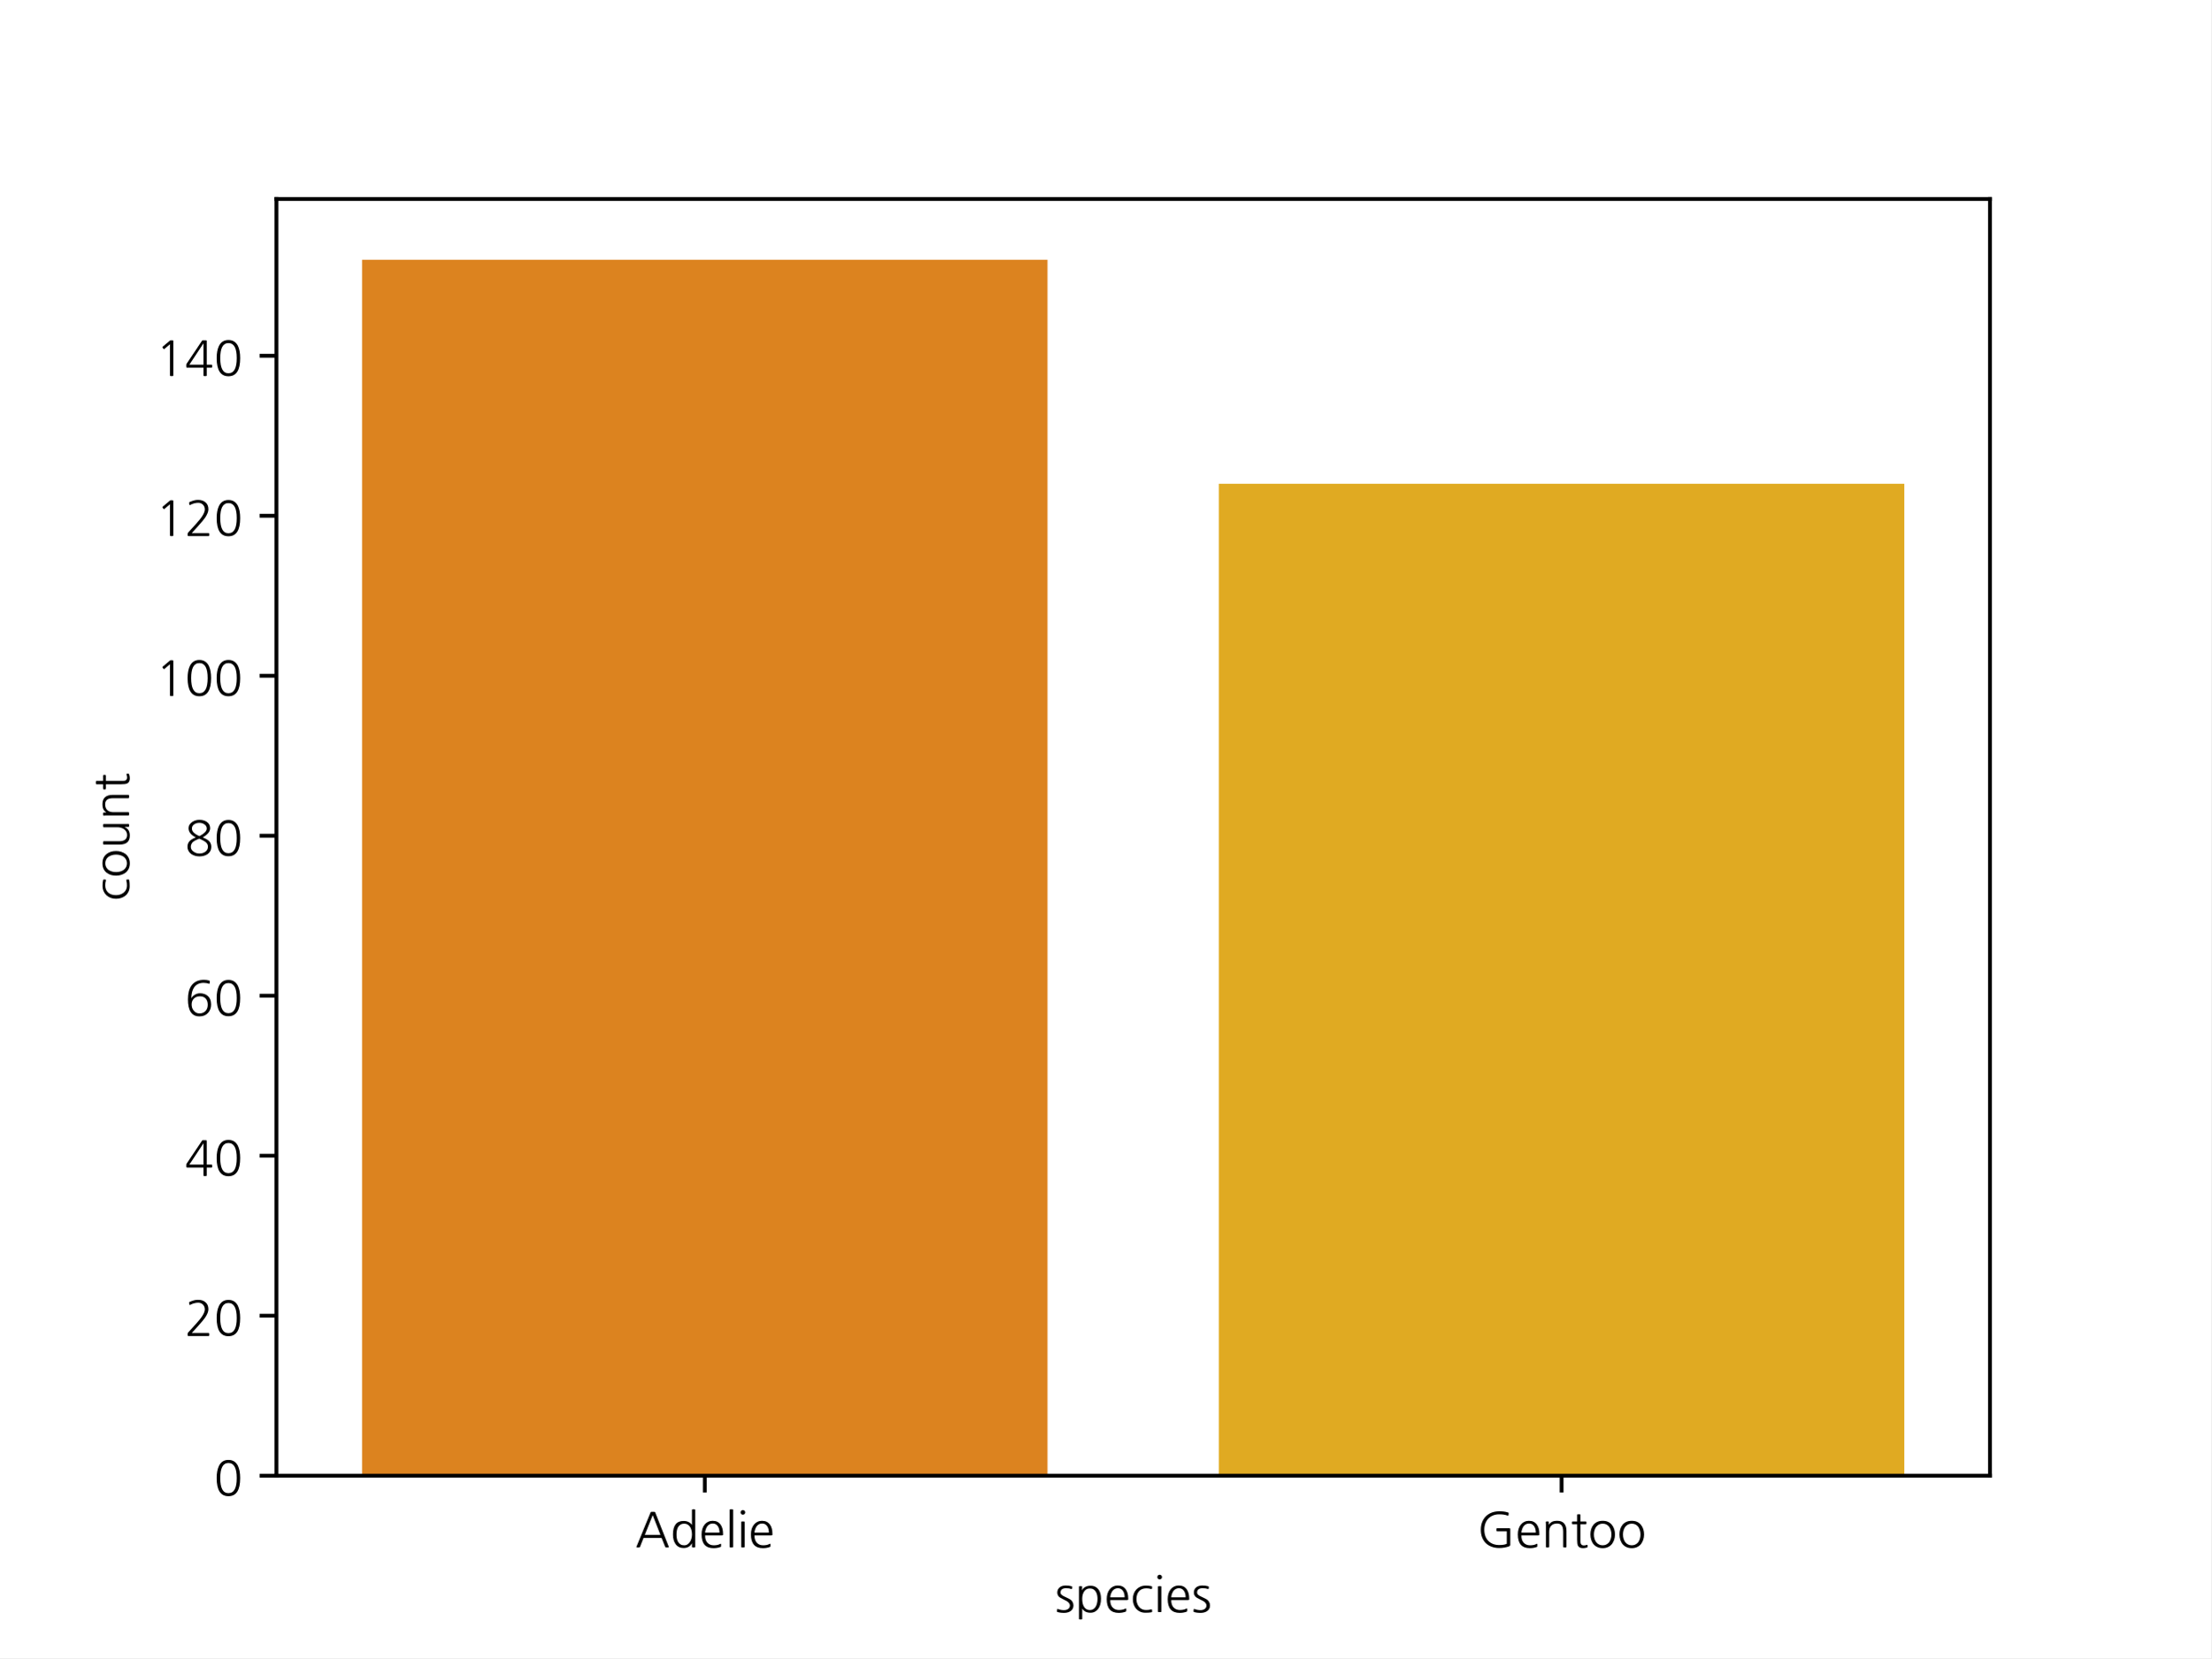
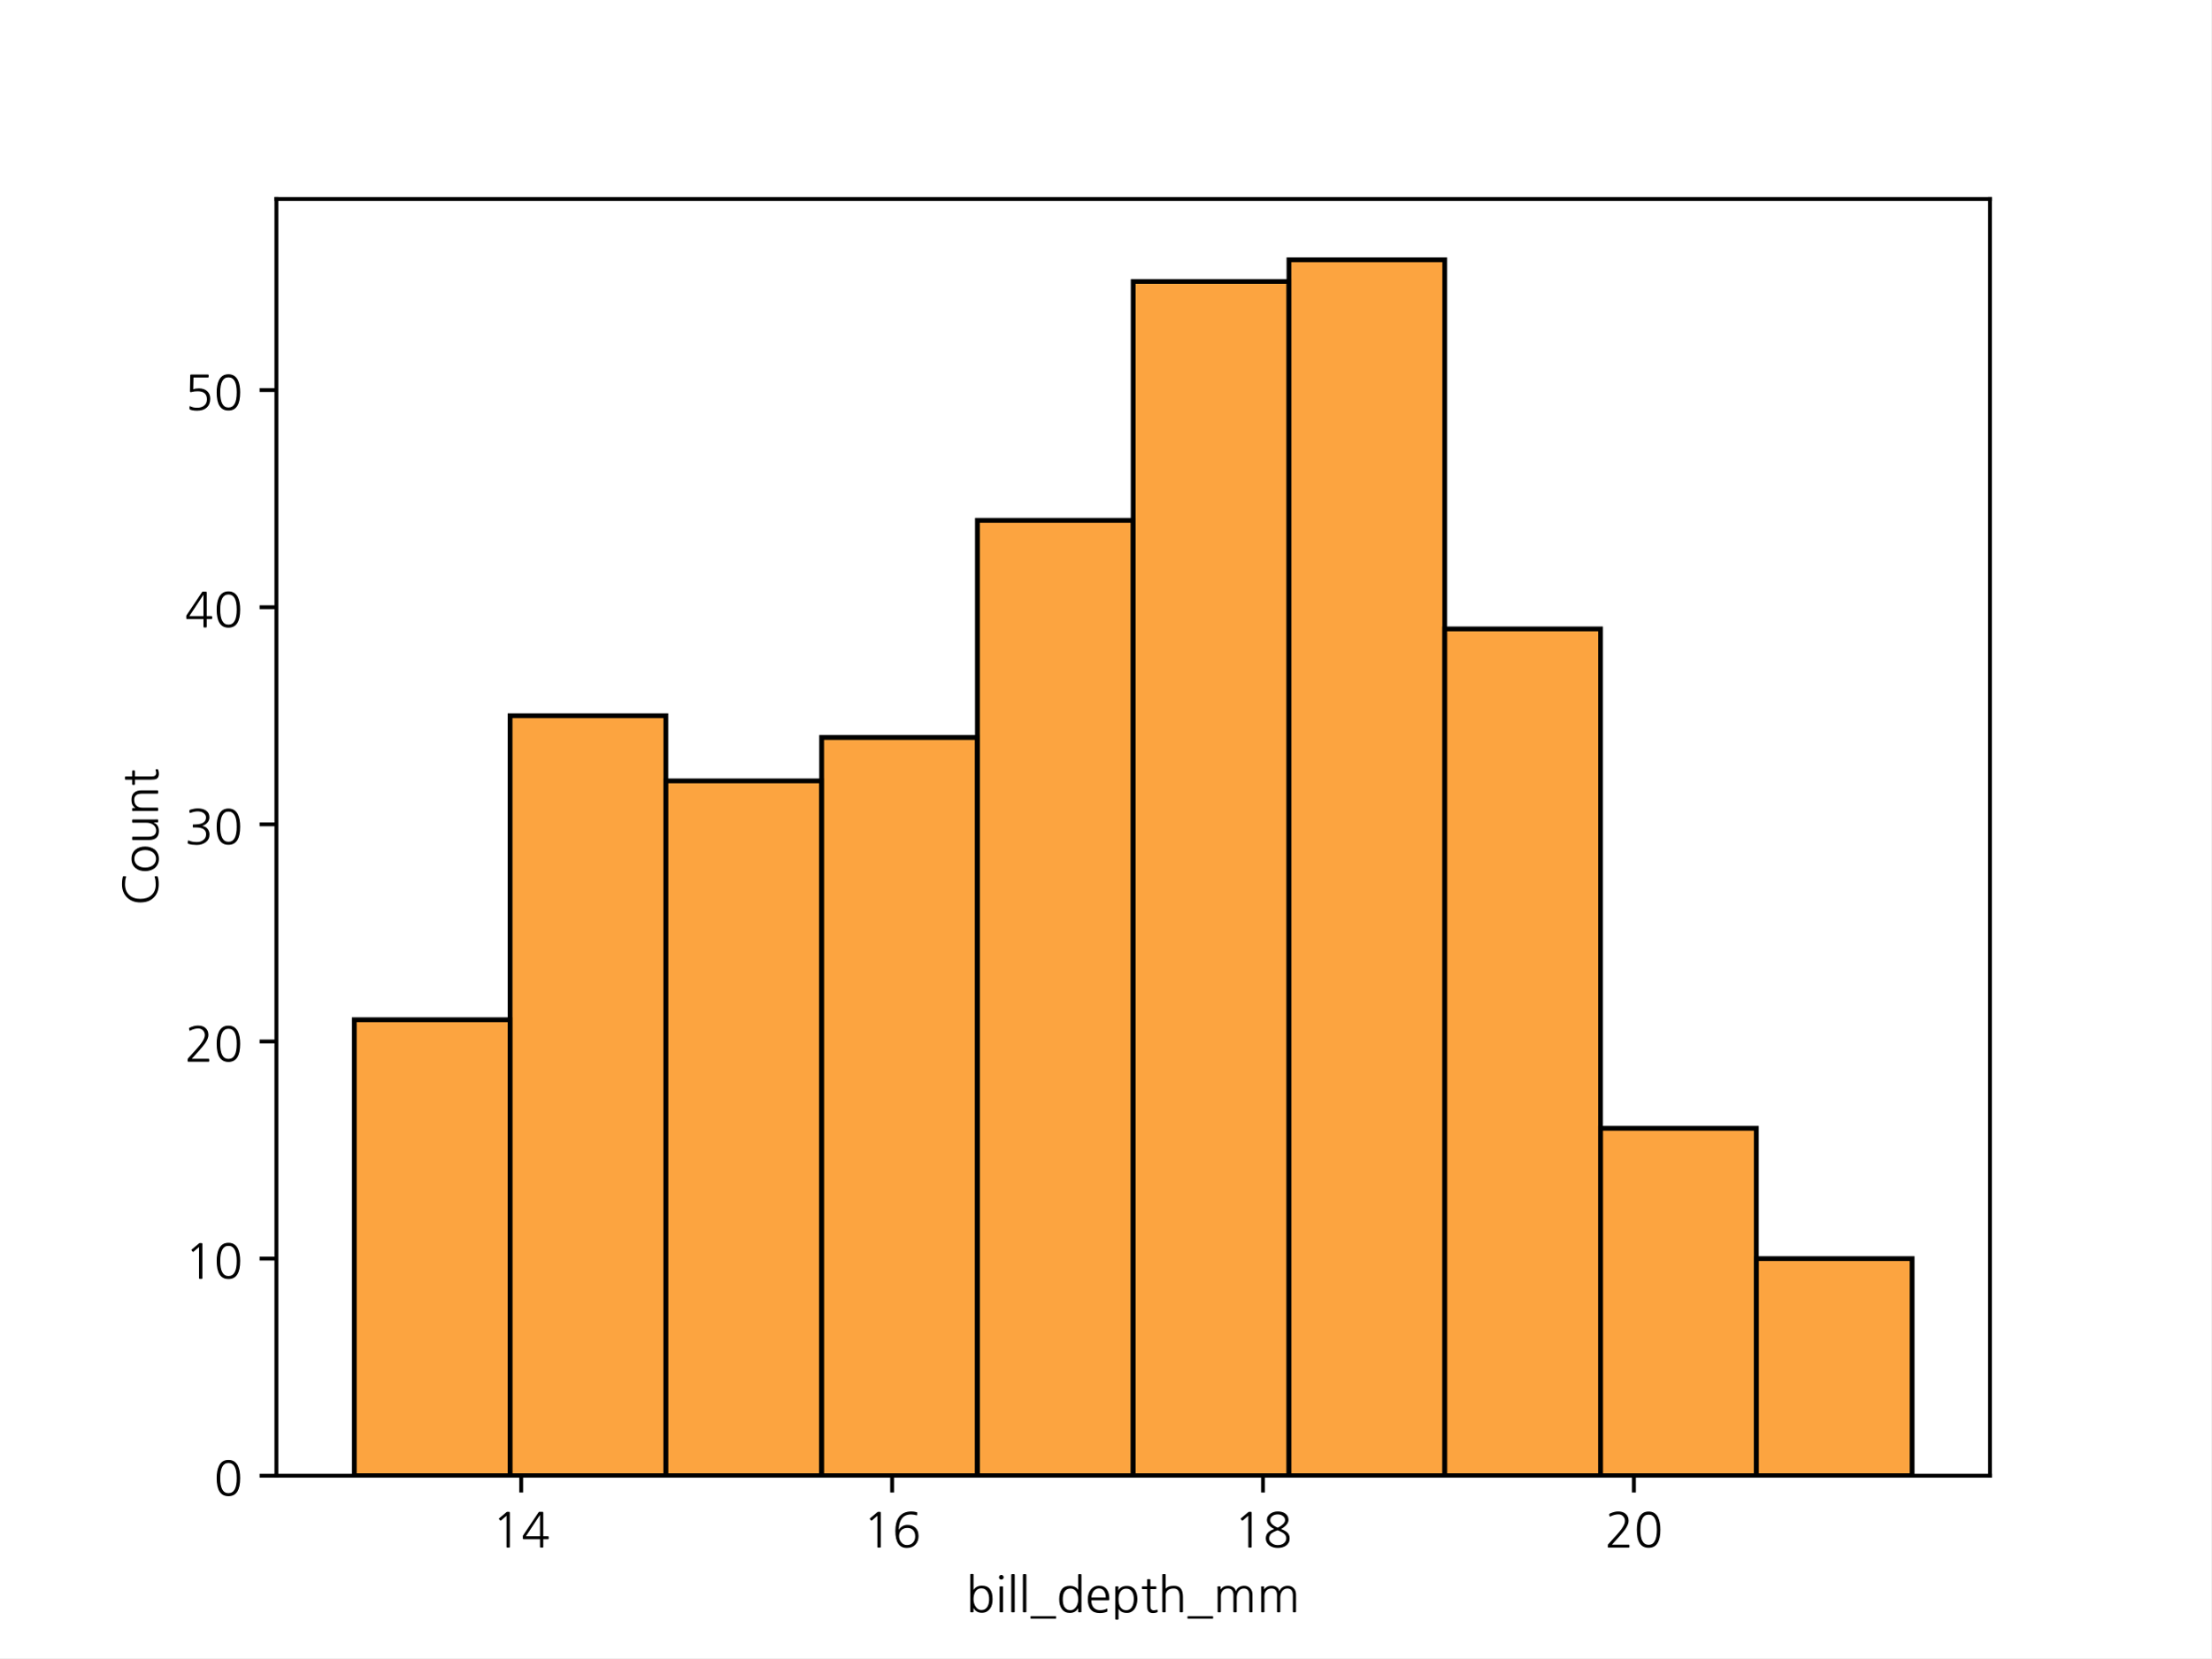
<svg xmlns="http://www.w3.org/2000/svg" xmlns:xlink="http://www.w3.org/1999/xlink" width="460.8pt" height="345.6pt" viewBox="0 0 460.8 345.6" version="1.1">
  <defs>
    <style type="text/css">*{stroke-linejoin: round; stroke-linecap: butt}</style>
  </defs>
  <g id="figure_1">
    <g id="patch_1">
      <path d="M 0 345.6  L 460.8 345.6  L 460.8 0  L 0 0  z " style="fill: #ffffff" />
    </g>
    <g id="axes_1">
      <g id="patch_2">
        <path d="M 57.6 307.584  L 414.72 307.584  L 414.72 41.472  L 57.6 41.472  z " style="fill: #ffffff" />
      </g>
      <g id="patch_3">
-         <path d="M 75.456 307.584  L 218.304 307.584  L 218.304 54.144  L 75.456 54.144  z " clip-path="url(#p2a055bfcde)" style="fill: #dc831f" />
+         <path d="M 73.833 307.584  L 106.298 307.584  L 106.298 212.544  L 73.833 212.544  z " clip-path="url(#pdb2d625d14)" style="fill: #fb8500; fill-opacity: 0.75; stroke: #000000; stroke-linejoin: miter" />
      </g>
      <g id="patch_4">
-         <path d="M 254.016 307.584  L 396.864 307.584  L 396.864 100.83  L 254.016 100.83  z " clip-path="url(#p2a055bfcde)" style="fill: #e0aa22" />
+         <path d="M 106.298 307.584  L 138.764 307.584  L 138.764 149.184  L 106.298 149.184  z " clip-path="url(#pdb2d625d14)" style="fill: #fb8500; fill-opacity: 0.75; stroke: #000000; stroke-linejoin: miter" />
+       </g>
+       <g id="patch_5">
+         <path d="M 138.764 307.584  L 171.229 307.584  L 171.229 162.761  L 138.764 162.761  z " clip-path="url(#pdb2d625d14)" style="fill: #fb8500; fill-opacity: 0.75; stroke: #000000; stroke-linejoin: miter" />
+       </g>
+       <g id="patch_6">
+         <path d="M 171.229 307.584  L 203.695 307.584  L 203.695 153.71  L 171.229 153.71  z " clip-path="url(#pdb2d625d14)" style="fill: #fb8500; fill-opacity: 0.75; stroke: #000000; stroke-linejoin: miter" />
+       </g>
+       <g id="patch_7">
+         <path d="M 203.695 307.584  L 236.16 307.584  L 236.16 108.453  L 203.695 108.453  z " clip-path="url(#pdb2d625d14)" style="fill: #fb8500; fill-opacity: 0.75; stroke: #000000; stroke-linejoin: miter" />
+       </g>
+       <g id="patch_8">
+         <path d="M 236.16 307.584  L 268.625 307.584  L 268.625 58.67  L 236.16 58.67  z " clip-path="url(#pdb2d625d14)" style="fill: #fb8500; fill-opacity: 0.75; stroke: #000000; stroke-linejoin: miter" />
+       </g>
+       <g id="patch_9">
+         <path d="M 268.625 307.584  L 301.091 307.584  L 301.091 54.144  L 268.625 54.144  z " clip-path="url(#pdb2d625d14)" style="fill: #fb8500; fill-opacity: 0.75; stroke: #000000; stroke-linejoin: miter" />
+       </g>
+       <g id="patch_10">
+         <path d="M 301.091 307.584  L 333.556 307.584  L 333.556 131.081  L 301.091 131.081  z " clip-path="url(#pdb2d625d14)" style="fill: #fb8500; fill-opacity: 0.75; stroke: #000000; stroke-linejoin: miter" />
+       </g>
+       <g id="patch_11">
+         <path d="M 333.556 307.584  L 366.022 307.584  L 366.022 235.173  L 333.556 235.173  z " clip-path="url(#pdb2d625d14)" style="fill: #fb8500; fill-opacity: 0.75; stroke: #000000; stroke-linejoin: miter" />
+       </g>
+       <g id="patch_12">
+         <path d="M 366.022 307.584  L 398.487 307.584  L 398.487 262.327  L 366.022 262.327  z " clip-path="url(#pdb2d625d14)" style="fill: #fb8500; fill-opacity: 0.75; stroke: #000000; stroke-linejoin: miter" />
      </g>
      <g id="matplotlib.axis_1">
        <g id="xtick_1">
          <g id="line2d_1">
            <defs>
-               <path id="m77842ccb6a" d="M 0 0  L 0 3.5  " style="stroke: #000000; stroke-width: 0.8" />
-             </defs>
-             <g>
-               <use xlink:href="#m77842ccb6a" x="146.88" y="307.584" style="stroke: #000000; stroke-width: 0.8" />
+               <path id="mbd536ffaff" d="M 0 0  L 0 3.5  " style="stroke: #000000; stroke-width: 0.8" />
+             </defs>
+             <g>
+               <use xlink:href="#mbd536ffaff" x="108.617" y="307.584" style="stroke: #000000; stroke-width: 0.8" />
            </g>
          </g>
          <g id="text_1">
-             <g transform="translate(132.3448 322.1043) scale(0.1 -0.1)">
-               <defs>
-                 <path id="NanumGothic-41" d="M 3386 1402  Q 3117 2067 2870 2716  Q 2624 3366 2355 4032  Q 2086 3366 1827 2716  Q 1568 2067 1299 1402  L 3386 1402  z M 4499 -186  Q 4531 -275 4442 -275  L 4134 -275  Q 4096 -275 4067 -262  Q 4038 -250 4013 -186  L 3539 992  L 1133 992  Q 1011 691 896 403  Q 781 115 666 -186  Q 640 -250 611 -262  Q 582 -275 544 -275  L 243 -275  Q 154 -275 186 -186  L 2067 4397  Q 2099 4474 2182 4474  L 2573 4474  Q 2656 4474 2688 4397  L 4499 -186  z " transform="scale(0.015625)" />
-                 <path id="NanumGothic-64" d="M 877 1459  Q 877 1158 925 912  Q 973 666 1075 480  Q 1216 250 1417 128  Q 1619 6 1901 6  Q 2157 6 2352 140  Q 2547 275 2678 483  Q 2810 691 2874 950  Q 2938 1210 2938 1459  Q 2938 1766 2870 2028  Q 2803 2291 2672 2483  Q 2541 2675 2349 2784  Q 2157 2893 1901 2893  Q 1357 2893 1075 2426  Q 973 2240 925 1993  Q 877 1747 877 1459  z M 3366 -186  Q 3366 -275 3277 -275  L 3027 -275  Q 2938 -275 2938 -186  L 2938 294  Q 2592 -358 1824 -358  Q 1139 -358 755 166  Q 403 653 403 1459  Q 403 3258 1824 3258  Q 2208 3258 2505 3104  Q 2803 2950 2938 2707  L 2938 4723  Q 2938 4813 3027 4813  L 3277 4813  Q 3366 4813 3366 4723  L 3366 -186  z " transform="scale(0.015625)" />
-                 <path id="NanumGothic-65" d="M 2733 1696  Q 2733 1958 2681 2163  Q 2630 2368 2522 2534  Q 2285 2912 1837 2912  Q 1376 2912 1088 2528  Q 973 2355 896 2131  Q 819 1907 813 1696  L 2733 1696  z M 813 1331  Q 806 1011 886 764  Q 966 518 1120 352  Q 1274 186 1488 96  Q 1702 6 1965 6  Q 2221 6 2445 54  Q 2669 102 2861 211  Q 2944 250 2944 166  L 2944 -122  Q 2944 -179 2874 -211  Q 2662 -294 2432 -336  Q 2202 -378 1933 -378  Q 1146 -378 742 80  Q 339 538 339 1459  Q 339 2272 742 2771  Q 1165 3277 1811 3277  Q 2170 3277 2432 3149  Q 2694 3021 2880 2765  Q 3206 2310 3206 1549  Q 3206 1466 3203 1421  Q 3200 1376 3181 1357  Q 3162 1338 3114 1334  Q 3066 1331 2976 1331  L 813 1331  z " transform="scale(0.015625)" />
-                 <path id="NanumGothic-6c" d="M 1056 -186  Q 1056 -275 966 -275  L 685 -275  Q 595 -275 595 -186  L 595 4723  Q 595 4813 685 4813  L 966 4813  Q 1056 4813 1056 4723  L 1056 -186  z " transform="scale(0.015625)" />
-                 <path id="NanumGothic-69" d="M 1050 -186  Q 1050 -275 960 -275  L 678 -275  Q 589 -275 589 -186  L 589 3098  Q 589 3187 678 3187  L 960 3187  Q 1050 3187 1050 3098  L 1050 -186  z M 506 4397  Q 506 4525 595 4617  Q 685 4710 813 4710  Q 941 4710 1033 4617  Q 1126 4525 1126 4397  Q 1126 4269 1033 4179  Q 941 4090 813 4090  Q 685 4090 595 4179  Q 506 4269 506 4397  z " transform="scale(0.015625)" />
-               </defs>
-               <use xlink:href="#NanumGothic-41" />
-               <use xlink:href="#NanumGothic-64" x="72.7" />
-               <use xlink:href="#NanumGothic-65" x="133.3" />
-               <use xlink:href="#NanumGothic-6c" x="187.8" />
-               <use xlink:href="#NanumGothic-69" x="212" />
-               <use xlink:href="#NanumGothic-65" x="236.2" />
+             <g transform="translate(102.5578 322.1043) scale(0.1 -0.1)">
+               <defs>
+                 <path id="NanumGothic-31" d="M 2362 -211  Q 2362 -301 2272 -301  L 2010 -301  Q 1920 -301 1920 -211  L 1920 3949  Q 1722 3782 1549 3635  Q 1376 3488 1184 3322  Q 1114 3264 1056 3334  L 928 3488  Q 909 3520 909 3555  Q 909 3590 941 3616  L 1933 4448  Q 1958 4474 2010 4474  L 2182 4474  Q 2317 4474 2339 4451  Q 2362 4429 2362 4294  L 2362 -211  z " transform="scale(0.015625)" />
+                 <path id="NanumGothic-34" d="M 2509 1216  L 2509 4070  Q 2035 3354 1568 2643  Q 1101 1933 621 1216  L 2509 1216  z M 2944 -211  Q 2944 -301 2854 -301  L 2598 -301  Q 2509 -301 2509 -211  L 2509 826  L 397 826  Q 262 826 240 848  Q 218 870 218 1005  L 218 1203  Q 218 1261 224 1280  Q 230 1299 262 1350  L 2304 4397  Q 2342 4454 2358 4464  Q 2374 4474 2445 4474  L 2765 4474  Q 2899 4474 2921 4451  Q 2944 4429 2944 4294  L 2944 1216  L 3578 1216  Q 3667 1216 3667 1126  L 3667 915  Q 3667 826 3578 826  L 2944 826  L 2944 -211  z " transform="scale(0.015625)" />
+               </defs>
+               <use xlink:href="#NanumGothic-31" />
+               <use xlink:href="#NanumGothic-34" x="60.6" />
            </g>
          </g>
        </g>
        <g id="xtick_2">
          <g id="line2d_2">
            <g>
-               <use xlink:href="#m77842ccb6a" x="325.44" y="307.584" style="stroke: #000000; stroke-width: 0.8" />
+               <use xlink:href="#mbd536ffaff" x="185.916" y="307.584" style="stroke: #000000; stroke-width: 0.8" />
            </g>
          </g>
          <g id="text_2">
-             <g transform="translate(307.8259 322.1043) scale(0.1 -0.1)">
-               <defs>
-                 <path id="NanumGothic-47" d="M 4250 2285  Q 4384 2285 4406 2262  Q 4429 2240 4429 2106  L 4429 77  Q 4429 6 4387 -45  Q 4346 -96 4294 -122  Q 3987 -237 3651 -297  Q 3315 -358 2950 -358  Q 2419 -358 1968 -195  Q 1517 -32 1190 278  Q 864 589 681 1046  Q 499 1504 499 2093  Q 499 2630 668 3078  Q 838 3526 1155 3852  Q 1472 4179 1926 4361  Q 2381 4544 2950 4544  Q 3309 4544 3574 4512  Q 3840 4480 4141 4384  Q 4237 4358 4218 4256  L 4186 4019  Q 4179 3936 4090 3962  Q 3802 4070 3539 4105  Q 3277 4141 2950 4141  Q 2496 4141 2128 3990  Q 1760 3840 1501 3571  Q 1242 3302 1104 2924  Q 966 2547 966 2093  Q 966 1600 1113 1216  Q 1261 832 1526 573  Q 1792 314 2153 179  Q 2515 45 2950 45  Q 3661 45 3962 218  L 3962 1882  L 2675 1882  Q 2586 1882 2586 1971  L 2586 2195  Q 2586 2285 2675 2285  L 4250 2285  z " transform="scale(0.015625)" />
-                 <path id="NanumGothic-6e" d="M 3334 -186  Q 3334 -275 3245 -275  L 2989 -275  Q 2899 -275 2899 -186  L 2899 1830  Q 2899 2419 2688 2665  Q 2477 2912 2093 2912  Q 1574 2912 1302 2624  Q 1030 2336 1030 1818  L 1030 -186  Q 1030 -275 941 -275  L 685 -275  Q 595 -275 595 -186  L 595 2374  Q 595 2650 592 2803  Q 589 2957 576 3098  Q 570 3142 598 3164  Q 627 3187 666 3187  L 896 3187  Q 986 3187 986 3098  L 986 2746  Q 1165 3021 1417 3149  Q 1670 3277 2112 3277  Q 2720 3277 3027 2925  Q 3334 2573 3334 1933  L 3334 -186  z " transform="scale(0.015625)" />
-                 <path id="NanumGothic-74" d="M 2208 -282  Q 1939 -378 1677 -378  Q 1158 -378 992 -38  Q 883 192 883 774  L 883 2816  L 282 2816  Q 192 2816 192 2906  L 192 3098  Q 192 3187 282 3187  L 883 3187  L 883 4051  Q 883 4147 966 4147  L 1235 4147  Q 1318 4147 1318 4051  L 1318 3187  L 2029 3187  Q 2118 3187 2118 3098  L 2118 2906  Q 2118 2816 2029 2816  L 1318 2816  L 1318 557  Q 1318 -13 1779 -13  Q 1958 -13 2182 64  Q 2214 77 2243 64  Q 2272 51 2272 13  L 2285 -154  Q 2298 -243 2208 -282  z " transform="scale(0.015625)" />
-                 <path id="NanumGothic-6f" d="M 3130 1453  Q 3130 1754 3050 2016  Q 2970 2278 2829 2483  Q 2496 2893 1965 2893  Q 1696 2893 1481 2787  Q 1267 2682 1101 2483  Q 954 2278 874 2016  Q 794 1754 794 1453  Q 794 1146 874 883  Q 954 621 1101 422  Q 1440 6 1965 6  Q 2234 6 2448 115  Q 2662 224 2829 422  Q 2970 621 3050 883  Q 3130 1146 3130 1453  z M 3603 1453  Q 3603 1075 3494 752  Q 3386 429 3206 186  Q 2982 -83 2672 -230  Q 2362 -378 1965 -378  Q 1568 -378 1254 -230  Q 941 -83 717 186  Q 538 429 432 752  Q 326 1075 326 1453  Q 326 2227 717 2720  Q 1165 3277 1965 3277  Q 2368 3277 2675 3139  Q 2982 3002 3206 2720  Q 3603 2214 3603 1453  z " transform="scale(0.015625)" />
-               </defs>
-               <use xlink:href="#NanumGothic-47" />
-               <use xlink:href="#NanumGothic-65" x="79.7" />
-               <use xlink:href="#NanumGothic-6e" x="134.2" />
-               <use xlink:href="#NanumGothic-74" x="194.8" />
-               <use xlink:href="#NanumGothic-6f" x="231.1" />
-               <use xlink:href="#NanumGothic-6f" x="291.7" />
-             </g>
-           </g>
-         </g>
-         <g id="text_3">
-           <g transform="translate(219.8092 335.584) scale(0.1 -0.1)">
-             <defs>
-               <path id="NanumGothic-73" d="M 422 147  Q 813 -13 1229 -13  Q 1574 -13 1798 156  Q 2022 326 2022 614  Q 2022 781 1897 937  Q 1773 1094 1594 1197  Q 1395 1306 1187 1405  Q 979 1504 787 1613  Q 557 1741 448 1929  Q 339 2118 339 2323  Q 339 2560 428 2739  Q 518 2918 672 3040  Q 826 3162 1030 3219  Q 1235 3277 1466 3277  Q 1709 3277 1888 3251  Q 2067 3226 2246 3174  Q 2285 3162 2313 3136  Q 2342 3110 2336 3066  L 2317 2874  Q 2310 2822 2278 2809  Q 2246 2797 2214 2810  Q 2054 2867 1894 2889  Q 1734 2912 1510 2912  Q 768 2912 768 2323  Q 768 2195 867 2080  Q 966 1965 1203 1850  Q 1408 1747 1606 1654  Q 1805 1562 2035 1434  Q 2234 1325 2365 1101  Q 2496 877 2496 614  Q 2496 358 2393 172  Q 2291 -13 2118 -134  Q 1946 -256 1722 -317  Q 1498 -378 1261 -378  Q 1120 -378 1008 -371  Q 896 -365 797 -352  Q 698 -339 595 -320  Q 493 -301 378 -269  Q 288 -237 294 -154  L 320 83  Q 333 186 422 147  z " transform="scale(0.015625)" />
+             <g transform="translate(179.8565 322.1043) scale(0.1 -0.1)">
+               <defs>
+                 <path id="NanumGothic-36" d="M 3078 1203  Q 3078 1722 2810 2022  Q 2541 2330 2042 2330  Q 1786 2330 1581 2250  Q 1376 2170 1232 2029  Q 1088 1888 1008 1689  Q 928 1491 928 1254  Q 928 768 1197 435  Q 1491 45 1984 45  Q 2490 45 2797 384  Q 3078 704 3078 1203  z M 3245 4013  Q 3098 4064 2909 4096  Q 2720 4128 2534 4128  Q 1664 4128 1248 3501  Q 896 2976 883 2061  Q 1024 2317 1293 2496  Q 1626 2733 2042 2733  Q 2624 2733 3021 2426  Q 3526 2035 3526 1235  Q 3526 557 3110 109  Q 2688 -346 1971 -346  Q 435 -346 435 1920  Q 435 3104 909 3770  Q 1466 4525 2586 4525  Q 2752 4525 2934 4499  Q 3117 4474 3270 4429  Q 3366 4410 3354 4314  L 3341 4077  Q 3341 4032 3309 4016  Q 3277 4000 3245 4013  z " transform="scale(0.015625)" />
+               </defs>
+               <use xlink:href="#NanumGothic-31" />
+               <use xlink:href="#NanumGothic-36" x="60.6" />
+             </g>
+           </g>
+         </g>
+         <g id="xtick_3">
+           <g id="line2d_3">
+             <g>
+               <use xlink:href="#mbd536ffaff" x="263.215" y="307.584" style="stroke: #000000; stroke-width: 0.8" />
+             </g>
+           </g>
+           <g id="text_3">
+             <g transform="translate(257.1552 322.1043) scale(0.1 -0.1)">
+               <defs>
+                 <path id="NanumGothic-38" d="M 2944 3360  Q 2944 3725 2624 3936  Q 2342 4134 1965 4134  Q 1555 4134 1274 3930  Q 966 3725 966 3360  Q 966 3027 1286 2758  Q 1376 2675 1526 2579  Q 1677 2483 1882 2387  Q 1933 2362 1965 2365  Q 1997 2368 2061 2400  Q 2470 2624 2707 2870  Q 2944 3117 2944 3360  z M 3104 960  Q 3104 1312 2784 1574  Q 2682 1658 2496 1760  Q 2310 1862 2042 1984  Q 1958 2029 1856 1984  Q 1606 1888 1414 1782  Q 1222 1677 1107 1587  Q 979 1459 899 1289  Q 819 1120 819 928  Q 819 538 1184 288  Q 1517 38 1965 38  Q 2426 38 2739 256  Q 3104 506 3104 960  z M 3552 928  Q 3552 614 3421 364  Q 3290 115 3046 -51  Q 2835 -192 2560 -269  Q 2285 -346 1965 -346  Q 1651 -346 1379 -262  Q 1107 -179 883 -32  Q 640 141 505 387  Q 371 634 371 928  Q 371 1427 704 1741  Q 960 1984 1491 2182  Q 518 2662 518 3411  Q 518 3680 652 3888  Q 787 4096 1030 4262  Q 1235 4390 1468 4457  Q 1702 4525 1965 4525  Q 2272 4525 2515 4457  Q 2758 4390 2957 4256  Q 3398 3949 3398 3411  Q 3398 2746 2400 2182  Q 2662 2086 2870 1971  Q 3078 1856 3206 1741  Q 3552 1434 3552 928  z " transform="scale(0.015625)" />
+               </defs>
+               <use xlink:href="#NanumGothic-31" />
+               <use xlink:href="#NanumGothic-38" x="60.6" />
+             </g>
+           </g>
+         </g>
+         <g id="xtick_4">
+           <g id="line2d_4">
+             <g>
+               <use xlink:href="#mbd536ffaff" x="340.513" y="307.584" style="stroke: #000000; stroke-width: 0.8" />
+             </g>
+           </g>
+           <g id="text_4">
+             <g transform="translate(334.4539 322.1043) scale(0.1 -0.1)">
+               <defs>
+                 <path id="NanumGothic-32" d="M 576 -301  Q 506 -301 470 -297  Q 435 -294 419 -278  Q 403 -262 400 -227  Q 397 -192 397 -122  L 403 19  Q 403 102 454 154  L 1510 1318  Q 2688 2592 2688 3251  Q 2688 3635 2432 3891  Q 2182 4141 1811 4141  Q 1293 4141 730 3853  Q 640 3808 627 3891  L 589 4102  Q 570 4211 653 4237  Q 979 4384 1241 4454  Q 1504 4525 1779 4525  Q 2394 4525 2758 4218  Q 3168 3885 3168 3270  Q 3168 3034 3053 2752  Q 2938 2470 2733 2163  Q 2605 1984 2371 1696  Q 2138 1408 1837 1082  Q 1613 838 1392 588  Q 1171 339 947 96  L 3187 96  Q 3277 96 3277 6  L 3277 -211  Q 3277 -301 3187 -301  L 576 -301  z " transform="scale(0.015625)" />
+                 <path id="NanumGothic-30" d="M 3066 2093  Q 3066 4102 1965 4102  Q 864 4102 864 2093  Q 864 77 1965 77  Q 3066 77 3066 2093  z M 3526 2093  Q 3526 -326 1965 -326  Q 390 -326 390 2093  Q 390 3098 698 3725  Q 1088 4512 1965 4512  Q 2829 4512 3226 3725  Q 3373 3411 3449 3008  Q 3526 2605 3526 2093  z " transform="scale(0.015625)" />
+               </defs>
+               <use xlink:href="#NanumGothic-32" />
+               <use xlink:href="#NanumGothic-30" x="60.6" />
+             </g>
+           </g>
+         </g>
+         <g id="text_5">
+           <g transform="translate(201.3413 335.6231) scale(0.1 -0.1)">
+             <defs>
+               <path id="NanumGothic-62" d="M 3066 1478  Q 3072 1747 3017 2003  Q 2963 2259 2841 2464  Q 2720 2669 2518 2793  Q 2317 2918 2022 2918  Q 1760 2918 1565 2806  Q 1370 2694 1242 2496  Q 1114 2298 1050 2035  Q 986 1773 986 1478  Q 986 1190 1066 924  Q 1146 659 1283 460  Q 1421 262 1609 144  Q 1798 26 2022 26  Q 2317 26 2518 150  Q 2720 275 2841 480  Q 2963 685 3017 947  Q 3072 1210 3066 1478  z M 557 4749  Q 557 4838 646 4838  L 896 4838  Q 986 4838 986 4749  L 986 2707  Q 1146 2970 1440 3126  Q 1734 3283 2099 3283  Q 3526 3283 3526 1478  Q 3533 1120 3453 790  Q 3373 461 3193 211  Q 3014 -38 2742 -188  Q 2470 -339 2099 -339  Q 1331 -339 986 314  L 986 -186  Q 986 -275 896 -275  L 646 -275  Q 557 -275 557 -186  L 557 4749  z " transform="scale(0.015625)" />
+               <path id="NanumGothic-69" d="M 1050 -186  Q 1050 -275 960 -275  L 678 -275  Q 589 -275 589 -186  L 589 3098  Q 589 3187 678 3187  L 960 3187  Q 1050 3187 1050 3098  L 1050 -186  z M 506 4397  Q 506 4525 595 4617  Q 685 4710 813 4710  Q 941 4710 1033 4617  Q 1126 4525 1126 4397  Q 1126 4269 1033 4179  Q 941 4090 813 4090  Q 685 4090 595 4179  Q 506 4269 506 4397  z " transform="scale(0.015625)" />
+               <path id="NanumGothic-6c" d="M 1056 -186  Q 1056 -275 966 -275  L 685 -275  Q 595 -275 595 -186  L 595 4723  Q 595 4813 685 4813  L 966 4813  Q 1056 4813 1056 4723  L 1056 -186  z " transform="scale(0.015625)" />
+               <path id="NanumGothic-5f" d="M 3392 -794  Q 3462 -794 3472 -803  Q 3482 -813 3482 -883  L 3482 -1037  Q 3482 -1107 3472 -1116  Q 3462 -1126 3392 -1126  L 154 -1126  Q 83 -1126 73 -1116  Q 64 -1107 64 -1037  L 64 -883  Q 64 -813 73 -803  Q 83 -794 154 -794  L 3392 -794  z " transform="scale(0.015625)" />
+               <path id="NanumGothic-64" d="M 877 1459  Q 877 1158 925 912  Q 973 666 1075 480  Q 1216 250 1417 128  Q 1619 6 1901 6  Q 2157 6 2352 140  Q 2547 275 2678 483  Q 2810 691 2874 950  Q 2938 1210 2938 1459  Q 2938 1766 2870 2028  Q 2803 2291 2672 2483  Q 2541 2675 2349 2784  Q 2157 2893 1901 2893  Q 1357 2893 1075 2426  Q 973 2240 925 1993  Q 877 1747 877 1459  z M 3366 -186  Q 3366 -275 3277 -275  L 3027 -275  Q 2938 -275 2938 -186  L 2938 294  Q 2592 -358 1824 -358  Q 1139 -358 755 166  Q 403 653 403 1459  Q 403 3258 1824 3258  Q 2208 3258 2505 3104  Q 2803 2950 2938 2707  L 2938 4723  Q 2938 4813 3027 4813  L 3277 4813  Q 3366 4813 3366 4723  L 3366 -186  z " transform="scale(0.015625)" />
+               <path id="NanumGothic-65" d="M 2733 1696  Q 2733 1958 2681 2163  Q 2630 2368 2522 2534  Q 2285 2912 1837 2912  Q 1376 2912 1088 2528  Q 973 2355 896 2131  Q 819 1907 813 1696  L 2733 1696  z M 813 1331  Q 806 1011 886 764  Q 966 518 1120 352  Q 1274 186 1488 96  Q 1702 6 1965 6  Q 2221 6 2445 54  Q 2669 102 2861 211  Q 2944 250 2944 166  L 2944 -122  Q 2944 -179 2874 -211  Q 2662 -294 2432 -336  Q 2202 -378 1933 -378  Q 1146 -378 742 80  Q 339 538 339 1459  Q 339 2272 742 2771  Q 1165 3277 1811 3277  Q 2170 3277 2432 3149  Q 2694 3021 2880 2765  Q 3206 2310 3206 1549  Q 3206 1466 3203 1421  Q 3200 1376 3181 1357  Q 3162 1338 3114 1334  Q 3066 1331 2976 1331  L 813 1331  z " transform="scale(0.015625)" />
              <path id="NanumGothic-70" d="M 2989 1504  Q 2989 1766 2937 2012  Q 2886 2259 2764 2451  Q 2643 2643 2451 2761  Q 2259 2880 1971 2880  Q 1709 2880 1517 2771  Q 1325 2662 1200 2473  Q 1075 2285 1011 2035  Q 947 1786 947 1504  Q 947 762 1225 381  Q 1504 0 1971 0  Q 2214 0 2403 105  Q 2592 211 2723 409  Q 2854 608 2921 883  Q 2989 1158 2989 1504  z M 518 3098  Q 518 3187 608 3187  L 851 3187  Q 941 3187 941 3098  L 909 2618  Q 1037 2899 1341 3072  Q 1645 3245 2048 3245  Q 2426 3245 2691 3110  Q 2957 2976 3126 2742  Q 3296 2509 3376 2189  Q 3456 1869 3456 1504  Q 3456 1107 3363 768  Q 3270 429 3094 179  Q 2918 -70 2656 -214  Q 2394 -358 2048 -358  Q 1658 -358 1376 -208  Q 1094 -58 947 211  L 947 -1165  Q 947 -1254 858 -1254  L 614 -1254  Q 576 -1254 547 -1228  Q 518 -1203 518 -1165  L 518 3098  z " transform="scale(0.015625)" />
-               <path id="NanumGothic-63" d="M 2816 -301  Q 2624 -333 2445 -345  Q 2266 -358 2016 -358  Q 1619 -358 1308 -217  Q 998 -77 784 166  Q 570 410 454 742  Q 339 1075 339 1459  Q 339 1850 460 2179  Q 582 2509 809 2749  Q 1037 2989 1353 3126  Q 1670 3264 2067 3264  Q 2278 3264 2451 3248  Q 2624 3232 2822 3187  Q 2912 3162 2906 3066  L 2886 2861  Q 2874 2784 2790 2803  Q 2624 2854 2470 2876  Q 2317 2899 2131 2899  Q 1805 2899 1558 2793  Q 1312 2688 1145 2496  Q 979 2304 896 2038  Q 813 1773 813 1459  Q 813 1171 899 908  Q 986 646 1149 444  Q 1312 243 1545 124  Q 1779 6 2080 6  Q 2304 6 2451 25  Q 2598 45 2784 96  Q 2880 122 2886 51  L 2906 -186  Q 2912 -282 2816 -301  z " transform="scale(0.015625)" />
-             </defs>
-             <use xlink:href="#NanumGothic-73" />
-             <use xlink:href="#NanumGothic-70" x="42.4" />
-             <use xlink:href="#NanumGothic-65" x="103" />
-             <use xlink:href="#NanumGothic-63" x="157.5" />
-             <use xlink:href="#NanumGothic-69" x="205.9" />
-             <use xlink:href="#NanumGothic-65" x="230.1" />
-             <use xlink:href="#NanumGothic-73" x="284.6" />
+               <path id="NanumGothic-74" d="M 2208 -282  Q 1939 -378 1677 -378  Q 1158 -378 992 -38  Q 883 192 883 774  L 883 2816  L 282 2816  Q 192 2816 192 2906  L 192 3098  Q 192 3187 282 3187  L 883 3187  L 883 4051  Q 883 4147 966 4147  L 1235 4147  Q 1318 4147 1318 4051  L 1318 3187  L 2029 3187  Q 2118 3187 2118 3098  L 2118 2906  Q 2118 2816 2029 2816  L 1318 2816  L 1318 557  Q 1318 -13 1779 -13  Q 1958 -13 2182 64  Q 2214 77 2243 64  Q 2272 51 2272 13  L 2285 -154  Q 2298 -243 2208 -282  z " transform="scale(0.015625)" />
+               <path id="NanumGothic-68" d="M 3334 -186  Q 3334 -275 3245 -275  L 2989 -275  Q 2899 -275 2899 -186  L 2899 1786  Q 2899 2093 2844 2307  Q 2790 2522 2688 2653  Q 2586 2784 2438 2841  Q 2291 2899 2112 2899  Q 1587 2899 1308 2649  Q 1030 2400 1030 1958  L 1030 -186  Q 1030 -275 941 -275  L 685 -275  Q 595 -275 595 -186  L 595 4730  Q 595 4819 685 4819  L 941 4819  Q 1030 4819 1030 4730  L 1030 2874  Q 1210 3078 1475 3171  Q 1741 3264 2138 3264  Q 2758 3264 3046 2899  Q 3334 2534 3334 1792  L 3334 -186  z " transform="scale(0.015625)" />
+               <path id="NanumGothic-6d" d="M 602 2374  Q 602 2643 595 2800  Q 589 2957 576 3098  Q 576 3187 666 3187  L 902 3187  Q 992 3187 992 3098  L 992 2752  Q 1139 2989 1388 3126  Q 1638 3264 2003 3264  Q 2387 3264 2675 3075  Q 2963 2886 3027 2522  Q 3162 2886 3459 3075  Q 3757 3264 4147 3264  Q 4397 3264 4598 3174  Q 4800 3085 4944 2928  Q 5088 2771 5165 2560  Q 5242 2349 5242 2112  L 5242 -186  Q 5242 -275 5152 -275  L 4909 -275  Q 4819 -275 4819 -192  L 4819 2022  Q 4819 2899 4083 2899  Q 3859 2899 3683 2800  Q 3507 2701 3382 2528  Q 3258 2355 3197 2124  Q 3136 1894 3142 1638  L 3142 -186  Q 3142 -275 3053 -275  L 2797 -275  Q 2707 -275 2707 -186  L 2707 2022  Q 2707 2899 1965 2899  Q 1530 2899 1280 2617  Q 1030 2336 1030 1875  L 1030 -186  Q 1030 -275 941 -275  L 691 -275  Q 602 -275 602 -186  L 602 2374  z " transform="scale(0.015625)" />
+             </defs>
+             <use xlink:href="#NanumGothic-62" />
+             <use xlink:href="#NanumGothic-69" x="60.6" />
+             <use xlink:href="#NanumGothic-6c" x="84.8" />
+             <use xlink:href="#NanumGothic-6c" x="109" />
+             <use xlink:href="#NanumGothic-5f" x="133.2" />
+             <use xlink:href="#NanumGothic-64" x="187.7" />
+             <use xlink:href="#NanumGothic-65" x="248.3" />
+             <use xlink:href="#NanumGothic-70" x="302.8" />
+             <use xlink:href="#NanumGothic-74" x="363.4" />
+             <use xlink:href="#NanumGothic-68" x="399.7" />
+             <use xlink:href="#NanumGothic-5f" x="460.3" />
+             <use xlink:href="#NanumGothic-6d" x="514.8" />
+             <use xlink:href="#NanumGothic-6d" x="605.6" />
          </g>
        </g>
      </g>
      <g id="matplotlib.axis_2">
        <g id="ytick_1">
-           <g id="line2d_3">
-             <defs>
-               <path id="mc29c326656" d="M 0 0  L -3.5 0  " style="stroke: #000000; stroke-width: 0.8" />
-             </defs>
-             <g>
-               <use xlink:href="#mc29c326656" x="57.6" y="307.584" style="stroke: #000000; stroke-width: 0.8" />
-             </g>
-           </g>
-           <g id="text_4">
+           <g id="line2d_5">
+             <defs>
+               <path id="m9dd034d9df" d="M 0 0  L -3.5 0  " style="stroke: #000000; stroke-width: 0.8" />
+             </defs>
+             <g>
+               <use xlink:href="#m9dd034d9df" x="57.6" y="307.584" style="stroke: #000000; stroke-width: 0.8" />
+             </g>
+           </g>
+           <g id="text_6">
            <g transform="translate(44.54062 311.3442) scale(0.1 -0.1)">
-               <defs>
-                 <path id="NanumGothic-30" d="M 3066 2093  Q 3066 4102 1965 4102  Q 864 4102 864 2093  Q 864 77 1965 77  Q 3066 77 3066 2093  z M 3526 2093  Q 3526 -326 1965 -326  Q 390 -326 390 2093  Q 390 3098 698 3725  Q 1088 4512 1965 4512  Q 2829 4512 3226 3725  Q 3373 3411 3449 3008  Q 3526 2605 3526 2093  z " transform="scale(0.015625)" />
-               </defs>
              <use xlink:href="#NanumGothic-30" />
            </g>
          </g>
        </g>
        <g id="ytick_2">
-           <g id="line2d_4">
-             <g>
-               <use xlink:href="#mc29c326656" x="57.6" y="274.237" style="stroke: #000000; stroke-width: 0.8" />
-             </g>
-           </g>
-           <g id="text_5">
-             <g transform="translate(38.48125 277.9968) scale(0.1 -0.1)">
-               <defs>
-                 <path id="NanumGothic-32" d="M 576 -301  Q 506 -301 470 -297  Q 435 -294 419 -278  Q 403 -262 400 -227  Q 397 -192 397 -122  L 403 19  Q 403 102 454 154  L 1510 1318  Q 2688 2592 2688 3251  Q 2688 3635 2432 3891  Q 2182 4141 1811 4141  Q 1293 4141 730 3853  Q 640 3808 627 3891  L 589 4102  Q 570 4211 653 4237  Q 979 4384 1241 4454  Q 1504 4525 1779 4525  Q 2394 4525 2758 4218  Q 3168 3885 3168 3270  Q 3168 3034 3053 2752  Q 2938 2470 2733 2163  Q 2605 1984 2371 1696  Q 2138 1408 1837 1082  Q 1613 838 1392 588  Q 1171 339 947 96  L 3187 96  Q 3277 96 3277 6  L 3277 -211  Q 3277 -301 3187 -301  L 576 -301  z " transform="scale(0.015625)" />
-               </defs>
+           <g id="line2d_6">
+             <g>
+               <use xlink:href="#m9dd034d9df" x="57.6" y="262.327" style="stroke: #000000; stroke-width: 0.8" />
+             </g>
+           </g>
+           <g id="text_7">
+             <g transform="translate(38.48125 266.087) scale(0.1 -0.1)">
+               <use xlink:href="#NanumGothic-31" />
+               <use xlink:href="#NanumGothic-30" x="60.6" />
+             </g>
+           </g>
+         </g>
+         <g id="ytick_3">
+           <g id="line2d_7">
+             <g>
+               <use xlink:href="#m9dd034d9df" x="57.6" y="217.07" style="stroke: #000000; stroke-width: 0.8" />
+             </g>
+           </g>
+           <g id="text_8">
+             <g transform="translate(38.48125 220.8299) scale(0.1 -0.1)">
              <use xlink:href="#NanumGothic-32" />
              <use xlink:href="#NanumGothic-30" x="60.6" />
            </g>
          </g>
        </g>
-         <g id="ytick_3">
-           <g id="line2d_5">
-             <g>
-               <use xlink:href="#mc29c326656" x="57.6" y="240.889" style="stroke: #000000; stroke-width: 0.8" />
-             </g>
-           </g>
-           <g id="text_6">
-             <g transform="translate(38.48125 244.6494) scale(0.1 -0.1)">
-               <defs>
-                 <path id="NanumGothic-34" d="M 2509 1216  L 2509 4070  Q 2035 3354 1568 2643  Q 1101 1933 621 1216  L 2509 1216  z M 2944 -211  Q 2944 -301 2854 -301  L 2598 -301  Q 2509 -301 2509 -211  L 2509 826  L 397 826  Q 262 826 240 848  Q 218 870 218 1005  L 218 1203  Q 218 1261 224 1280  Q 230 1299 262 1350  L 2304 4397  Q 2342 4454 2358 4464  Q 2374 4474 2445 4474  L 2765 4474  Q 2899 4474 2921 4451  Q 2944 4429 2944 4294  L 2944 1216  L 3578 1216  Q 3667 1216 3667 1126  L 3667 915  Q 3667 826 3578 826  L 2944 826  L 2944 -211  z " transform="scale(0.015625)" />
-               </defs>
+         <g id="ytick_4">
+           <g id="line2d_8">
+             <g>
+               <use xlink:href="#m9dd034d9df" x="57.6" y="171.813" style="stroke: #000000; stroke-width: 0.8" />
+             </g>
+           </g>
+           <g id="text_9">
+             <g transform="translate(38.48125 175.5727) scale(0.1 -0.1)">
+               <defs>
+                 <path id="NanumGothic-33" d="M 493 -192  Q 397 -166 410 -45  L 435 205  Q 448 282 538 243  Q 806 134 1046 89  Q 1286 45 1606 38  Q 2112 32 2458 294  Q 2861 563 2861 1082  Q 2861 1990 1498 1990  L 1165 1990  Q 1082 1990 1082 2061  L 1082 2298  Q 1082 2381 1165 2381  L 1197 2381  Q 1882 2381 2266 2528  Q 2848 2752 2848 3334  Q 2848 3520 2749 3677  Q 2650 3834 2483 3942  Q 2330 4032 2138 4083  Q 1946 4134 1734 4134  Q 1517 4134 1254 4076  Q 992 4019 749 3923  Q 666 3891 653 3974  L 627 4211  Q 608 4301 710 4339  Q 998 4435 1248 4480  Q 1498 4525 1779 4525  Q 2426 4525 2835 4250  Q 3302 3936 3302 3334  Q 3302 2906 2995 2592  Q 2739 2317 2330 2189  Q 2534 2163 2710 2080  Q 2886 1997 3014 1850  Q 3162 1690 3238 1488  Q 3315 1286 3315 1043  Q 3315 723 3184 464  Q 3053 205 2810 19  Q 2573 -154 2265 -253  Q 1958 -352 1581 -346  Q 1242 -339 995 -307  Q 749 -275 493 -192  z " transform="scale(0.015625)" />
+               </defs>
+               <use xlink:href="#NanumGothic-33" />
+               <use xlink:href="#NanumGothic-30" x="60.6" />
+             </g>
+           </g>
+         </g>
+         <g id="ytick_5">
+           <g id="line2d_9">
+             <g>
+               <use xlink:href="#m9dd034d9df" x="57.6" y="126.555" style="stroke: #000000; stroke-width: 0.8" />
+             </g>
+           </g>
+           <g id="text_10">
+             <g transform="translate(38.48125 130.3156) scale(0.1 -0.1)">
              <use xlink:href="#NanumGothic-34" />
              <use xlink:href="#NanumGothic-30" x="60.6" />
            </g>
          </g>
        </g>
-         <g id="ytick_4">
-           <g id="line2d_6">
-             <g>
-               <use xlink:href="#mc29c326656" x="57.6" y="207.542" style="stroke: #000000; stroke-width: 0.8" />
-             </g>
-           </g>
-           <g id="text_7">
-             <g transform="translate(38.48125 211.3021) scale(0.1 -0.1)">
-               <defs>
-                 <path id="NanumGothic-36" d="M 3078 1203  Q 3078 1722 2810 2022  Q 2541 2330 2042 2330  Q 1786 2330 1581 2250  Q 1376 2170 1232 2029  Q 1088 1888 1008 1689  Q 928 1491 928 1254  Q 928 768 1197 435  Q 1491 45 1984 45  Q 2490 45 2797 384  Q 3078 704 3078 1203  z M 3245 4013  Q 3098 4064 2909 4096  Q 2720 4128 2534 4128  Q 1664 4128 1248 3501  Q 896 2976 883 2061  Q 1024 2317 1293 2496  Q 1626 2733 2042 2733  Q 2624 2733 3021 2426  Q 3526 2035 3526 1235  Q 3526 557 3110 109  Q 2688 -346 1971 -346  Q 435 -346 435 1920  Q 435 3104 909 3770  Q 1466 4525 2586 4525  Q 2752 4525 2934 4499  Q 3117 4474 3270 4429  Q 3366 4410 3354 4314  L 3341 4077  Q 3341 4032 3309 4016  Q 3277 4000 3245 4013  z " transform="scale(0.015625)" />
-               </defs>
-               <use xlink:href="#NanumGothic-36" />
-               <use xlink:href="#NanumGothic-30" x="60.6" />
-             </g>
-           </g>
-         </g>
-         <g id="ytick_5">
-           <g id="line2d_7">
-             <g>
-               <use xlink:href="#mc29c326656" x="57.6" y="174.195" style="stroke: #000000; stroke-width: 0.8" />
-             </g>
-           </g>
-           <g id="text_8">
-             <g transform="translate(38.48125 177.9547) scale(0.1 -0.1)">
-               <defs>
-                 <path id="NanumGothic-38" d="M 2944 3360  Q 2944 3725 2624 3936  Q 2342 4134 1965 4134  Q 1555 4134 1274 3930  Q 966 3725 966 3360  Q 966 3027 1286 2758  Q 1376 2675 1526 2579  Q 1677 2483 1882 2387  Q 1933 2362 1965 2365  Q 1997 2368 2061 2400  Q 2470 2624 2707 2870  Q 2944 3117 2944 3360  z M 3104 960  Q 3104 1312 2784 1574  Q 2682 1658 2496 1760  Q 2310 1862 2042 1984  Q 1958 2029 1856 1984  Q 1606 1888 1414 1782  Q 1222 1677 1107 1587  Q 979 1459 899 1289  Q 819 1120 819 928  Q 819 538 1184 288  Q 1517 38 1965 38  Q 2426 38 2739 256  Q 3104 506 3104 960  z M 3552 928  Q 3552 614 3421 364  Q 3290 115 3046 -51  Q 2835 -192 2560 -269  Q 2285 -346 1965 -346  Q 1651 -346 1379 -262  Q 1107 -179 883 -32  Q 640 141 505 387  Q 371 634 371 928  Q 371 1427 704 1741  Q 960 1984 1491 2182  Q 518 2662 518 3411  Q 518 3680 652 3888  Q 787 4096 1030 4262  Q 1235 4390 1468 4457  Q 1702 4525 1965 4525  Q 2272 4525 2515 4457  Q 2758 4390 2957 4256  Q 3398 3949 3398 3411  Q 3398 2746 2400 2182  Q 2662 2086 2870 1971  Q 3078 1856 3206 1741  Q 3552 1434 3552 928  z " transform="scale(0.015625)" />
-               </defs>
-               <use xlink:href="#NanumGothic-38" />
-               <use xlink:href="#NanumGothic-30" x="60.6" />
-             </g>
-           </g>
-         </g>
        <g id="ytick_6">
-           <g id="line2d_8">
-             <g>
-               <use xlink:href="#mc29c326656" x="57.6" y="140.847" style="stroke: #000000; stroke-width: 0.8" />
-             </g>
-           </g>
-           <g id="text_9">
-             <g transform="translate(32.42188 144.6073) scale(0.1 -0.1)">
-               <defs>
-                 <path id="NanumGothic-31" d="M 2362 -211  Q 2362 -301 2272 -301  L 2010 -301  Q 1920 -301 1920 -211  L 1920 3949  Q 1722 3782 1549 3635  Q 1376 3488 1184 3322  Q 1114 3264 1056 3334  L 928 3488  Q 909 3520 909 3555  Q 909 3590 941 3616  L 1933 4448  Q 1958 4474 2010 4474  L 2182 4474  Q 2317 4474 2339 4451  Q 2362 4429 2362 4294  L 2362 -211  z " transform="scale(0.015625)" />
-               </defs>
-               <use xlink:href="#NanumGothic-31" />
-               <use xlink:href="#NanumGothic-30" x="60.6" />
-               <use xlink:href="#NanumGothic-30" x="121.2" />
-             </g>
-           </g>
-         </g>
-         <g id="ytick_7">
-           <g id="line2d_9">
-             <g>
-               <use xlink:href="#mc29c326656" x="57.6" y="107.5" style="stroke: #000000; stroke-width: 0.8" />
-             </g>
-           </g>
-           <g id="text_10">
-             <g transform="translate(32.42188 111.2599) scale(0.1 -0.1)">
-               <use xlink:href="#NanumGothic-31" />
-               <use xlink:href="#NanumGothic-32" x="60.6" />
-               <use xlink:href="#NanumGothic-30" x="121.2" />
-             </g>
-           </g>
-         </g>
-         <g id="ytick_8">
          <g id="line2d_10">
            <g>
-               <use xlink:href="#mc29c326656" x="57.6" y="74.152" style="stroke: #000000; stroke-width: 0.8" />
+               <use xlink:href="#m9dd034d9df" x="57.6" y="81.298" style="stroke: #000000; stroke-width: 0.8" />
            </g>
          </g>
          <g id="text_11">
-             <g transform="translate(32.42188 77.91258) scale(0.1 -0.1)">
-               <use xlink:href="#NanumGothic-31" />
-               <use xlink:href="#NanumGothic-34" x="60.6" />
-               <use xlink:href="#NanumGothic-30" x="121.2" />
+             <g transform="translate(38.48125 85.05844) scale(0.1 -0.1)">
+               <defs>
+                 <path id="NanumGothic-35" d="M 736 -205  Q 646 -173 646 -90  L 646 179  Q 646 288 736 243  Q 966 134 1187 89  Q 1408 45 1670 45  Q 2234 45 2586 320  Q 2970 614 2970 1165  Q 2970 2246 1734 2246  Q 1491 2246 1296 2220  Q 1101 2195 864 2131  Q 794 2112 749 2147  Q 704 2182 704 2253  L 742 4294  Q 742 4429 764 4451  Q 787 4474 922 4474  L 3110 4474  Q 3200 4474 3200 4384  L 3200 4173  Q 3200 4083 3110 4083  L 1178 4083  Q 1171 3680 1161 3296  Q 1152 2912 1146 2509  Q 1459 2630 1907 2630  Q 2579 2630 2995 2266  Q 3411 1888 3411 1254  Q 3411 480 2931 58  Q 2470 -346 1670 -346  Q 1382 -346 1171 -314  Q 960 -282 736 -205  z " transform="scale(0.015625)" />
+               </defs>
+               <use xlink:href="#NanumGothic-35" />
+               <use xlink:href="#NanumGothic-30" x="60.6" />
            </g>
          </g>
        </g>
        <g id="text_12">
-           <g transform="translate(26.4625 187.8522) rotate(-90) scale(0.1 -0.1)">
-             <defs>
+           <g transform="translate(32.52188 188.7921) rotate(-90) scale(0.1 -0.1)">
+             <defs>
+               <path id="NanumGothic-43" d="M 3834 186  Q 3872 198 3904 188  Q 3936 179 3936 141  L 3949 -109  Q 3955 -192 3859 -224  Q 3648 -294 3424 -326  Q 3200 -358 2861 -358  Q 1747 -358 1088 320  Q 762 653 605 1094  Q 448 1536 448 2093  Q 448 3187 1107 3866  Q 1779 4544 2861 4544  Q 3014 4544 3139 4537  Q 3264 4531 3382 4518  Q 3501 4506 3616 4486  Q 3731 4467 3859 4435  Q 3955 4416 3949 4314  L 3936 4058  Q 3923 3968 3840 4000  Q 3590 4083 3366 4112  Q 3142 4141 2861 4141  Q 1958 4141 1421 3565  Q 922 3008 922 2093  Q 922 1632 1043 1261  Q 1165 890 1414 614  Q 1933 38 2861 45  Q 3130 51 3395 83  Q 3661 115 3834 186  z " transform="scale(0.015625)" />
+               <path id="NanumGothic-6f" d="M 3130 1453  Q 3130 1754 3050 2016  Q 2970 2278 2829 2483  Q 2496 2893 1965 2893  Q 1696 2893 1481 2787  Q 1267 2682 1101 2483  Q 954 2278 874 2016  Q 794 1754 794 1453  Q 794 1146 874 883  Q 954 621 1101 422  Q 1440 6 1965 6  Q 2234 6 2448 115  Q 2662 224 2829 422  Q 2970 621 3050 883  Q 3130 1146 3130 1453  z M 3603 1453  Q 3603 1075 3494 752  Q 3386 429 3206 186  Q 2982 -83 2672 -230  Q 2362 -378 1965 -378  Q 1568 -378 1254 -230  Q 941 -83 717 186  Q 538 429 432 752  Q 326 1075 326 1453  Q 326 2227 717 2720  Q 1165 3277 1965 3277  Q 2368 3277 2675 3139  Q 2982 3002 3206 2720  Q 3603 2214 3603 1453  z " transform="scale(0.015625)" />
              <path id="NanumGothic-75" d="M 3347 -186  Q 3347 -275 3258 -275  L 3027 -275  Q 2938 -275 2938 -186  L 2938 346  Q 2771 -38 2492 -208  Q 2214 -378 1792 -378  Q 595 -378 595 960  L 595 3098  Q 595 3187 685 3187  L 941 3187  Q 1030 3187 1030 3098  L 1030 1075  Q 1030 -13 1862 -13  Q 2106 -13 2301 92  Q 2496 198 2630 380  Q 2765 563 2835 806  Q 2906 1050 2899 1318  L 2899 3098  Q 2899 3187 2989 3187  L 3245 3187  Q 3334 3187 3334 3098  L 3334 525  Q 3334 314 3337 147  Q 3341 -19 3347 -186  z " transform="scale(0.015625)" />
-             </defs>
-             <use xlink:href="#NanumGothic-63" />
-             <use xlink:href="#NanumGothic-6f" x="48.4" />
-             <use xlink:href="#NanumGothic-75" x="109" />
-             <use xlink:href="#NanumGothic-6e" x="169.6" />
-             <use xlink:href="#NanumGothic-74" x="230.2" />
-           </g>
-         </g>
-       </g>
-       <g id="patch_5">
+               <path id="NanumGothic-6e" d="M 3334 -186  Q 3334 -275 3245 -275  L 2989 -275  Q 2899 -275 2899 -186  L 2899 1830  Q 2899 2419 2688 2665  Q 2477 2912 2093 2912  Q 1574 2912 1302 2624  Q 1030 2336 1030 1818  L 1030 -186  Q 1030 -275 941 -275  L 685 -275  Q 595 -275 595 -186  L 595 2374  Q 595 2650 592 2803  Q 589 2957 576 3098  Q 570 3142 598 3164  Q 627 3187 666 3187  L 896 3187  Q 986 3187 986 3098  L 986 2746  Q 1165 3021 1417 3149  Q 1670 3277 2112 3277  Q 2720 3277 3027 2925  Q 3334 2573 3334 1933  L 3334 -186  z " transform="scale(0.015625)" />
+             </defs>
+             <use xlink:href="#NanumGothic-43" />
+             <use xlink:href="#NanumGothic-6f" x="67.2" />
+             <use xlink:href="#NanumGothic-75" x="127.8" />
+             <use xlink:href="#NanumGothic-6e" x="188.4" />
+             <use xlink:href="#NanumGothic-74" x="249" />
+           </g>
+         </g>
+       </g>
+       <g id="patch_13">
        <path d="M 57.6 307.584  L 57.6 41.472  " style="fill: none; stroke: #000000; stroke-width: 0.8; stroke-linejoin: miter; stroke-linecap: square" />
      </g>
-       <g id="patch_6">
+       <g id="patch_14">
        <path d="M 414.72 307.584  L 414.72 41.472  " style="fill: none; stroke: #000000; stroke-width: 0.8; stroke-linejoin: miter; stroke-linecap: square" />
      </g>
-       <g id="patch_7">
+       <g id="patch_15">
        <path d="M 57.6 307.584  L 414.72 307.584  " style="fill: none; stroke: #000000; stroke-width: 0.8; stroke-linejoin: miter; stroke-linecap: square" />
      </g>
-       <g id="patch_8">
+       <g id="patch_16">
        <path d="M 57.6 41.472  L 414.72 41.472  " style="fill: none; stroke: #000000; stroke-width: 0.8; stroke-linejoin: miter; stroke-linecap: square" />
      </g>
    </g>
  </g>
  <defs>
-     <clipPath id="p2a055bfcde">
+     <clipPath id="pdb2d625d14">
      <rect x="57.6" y="41.472" width="357.12" height="266.112" />
    </clipPath>
  </defs>
</svg>
